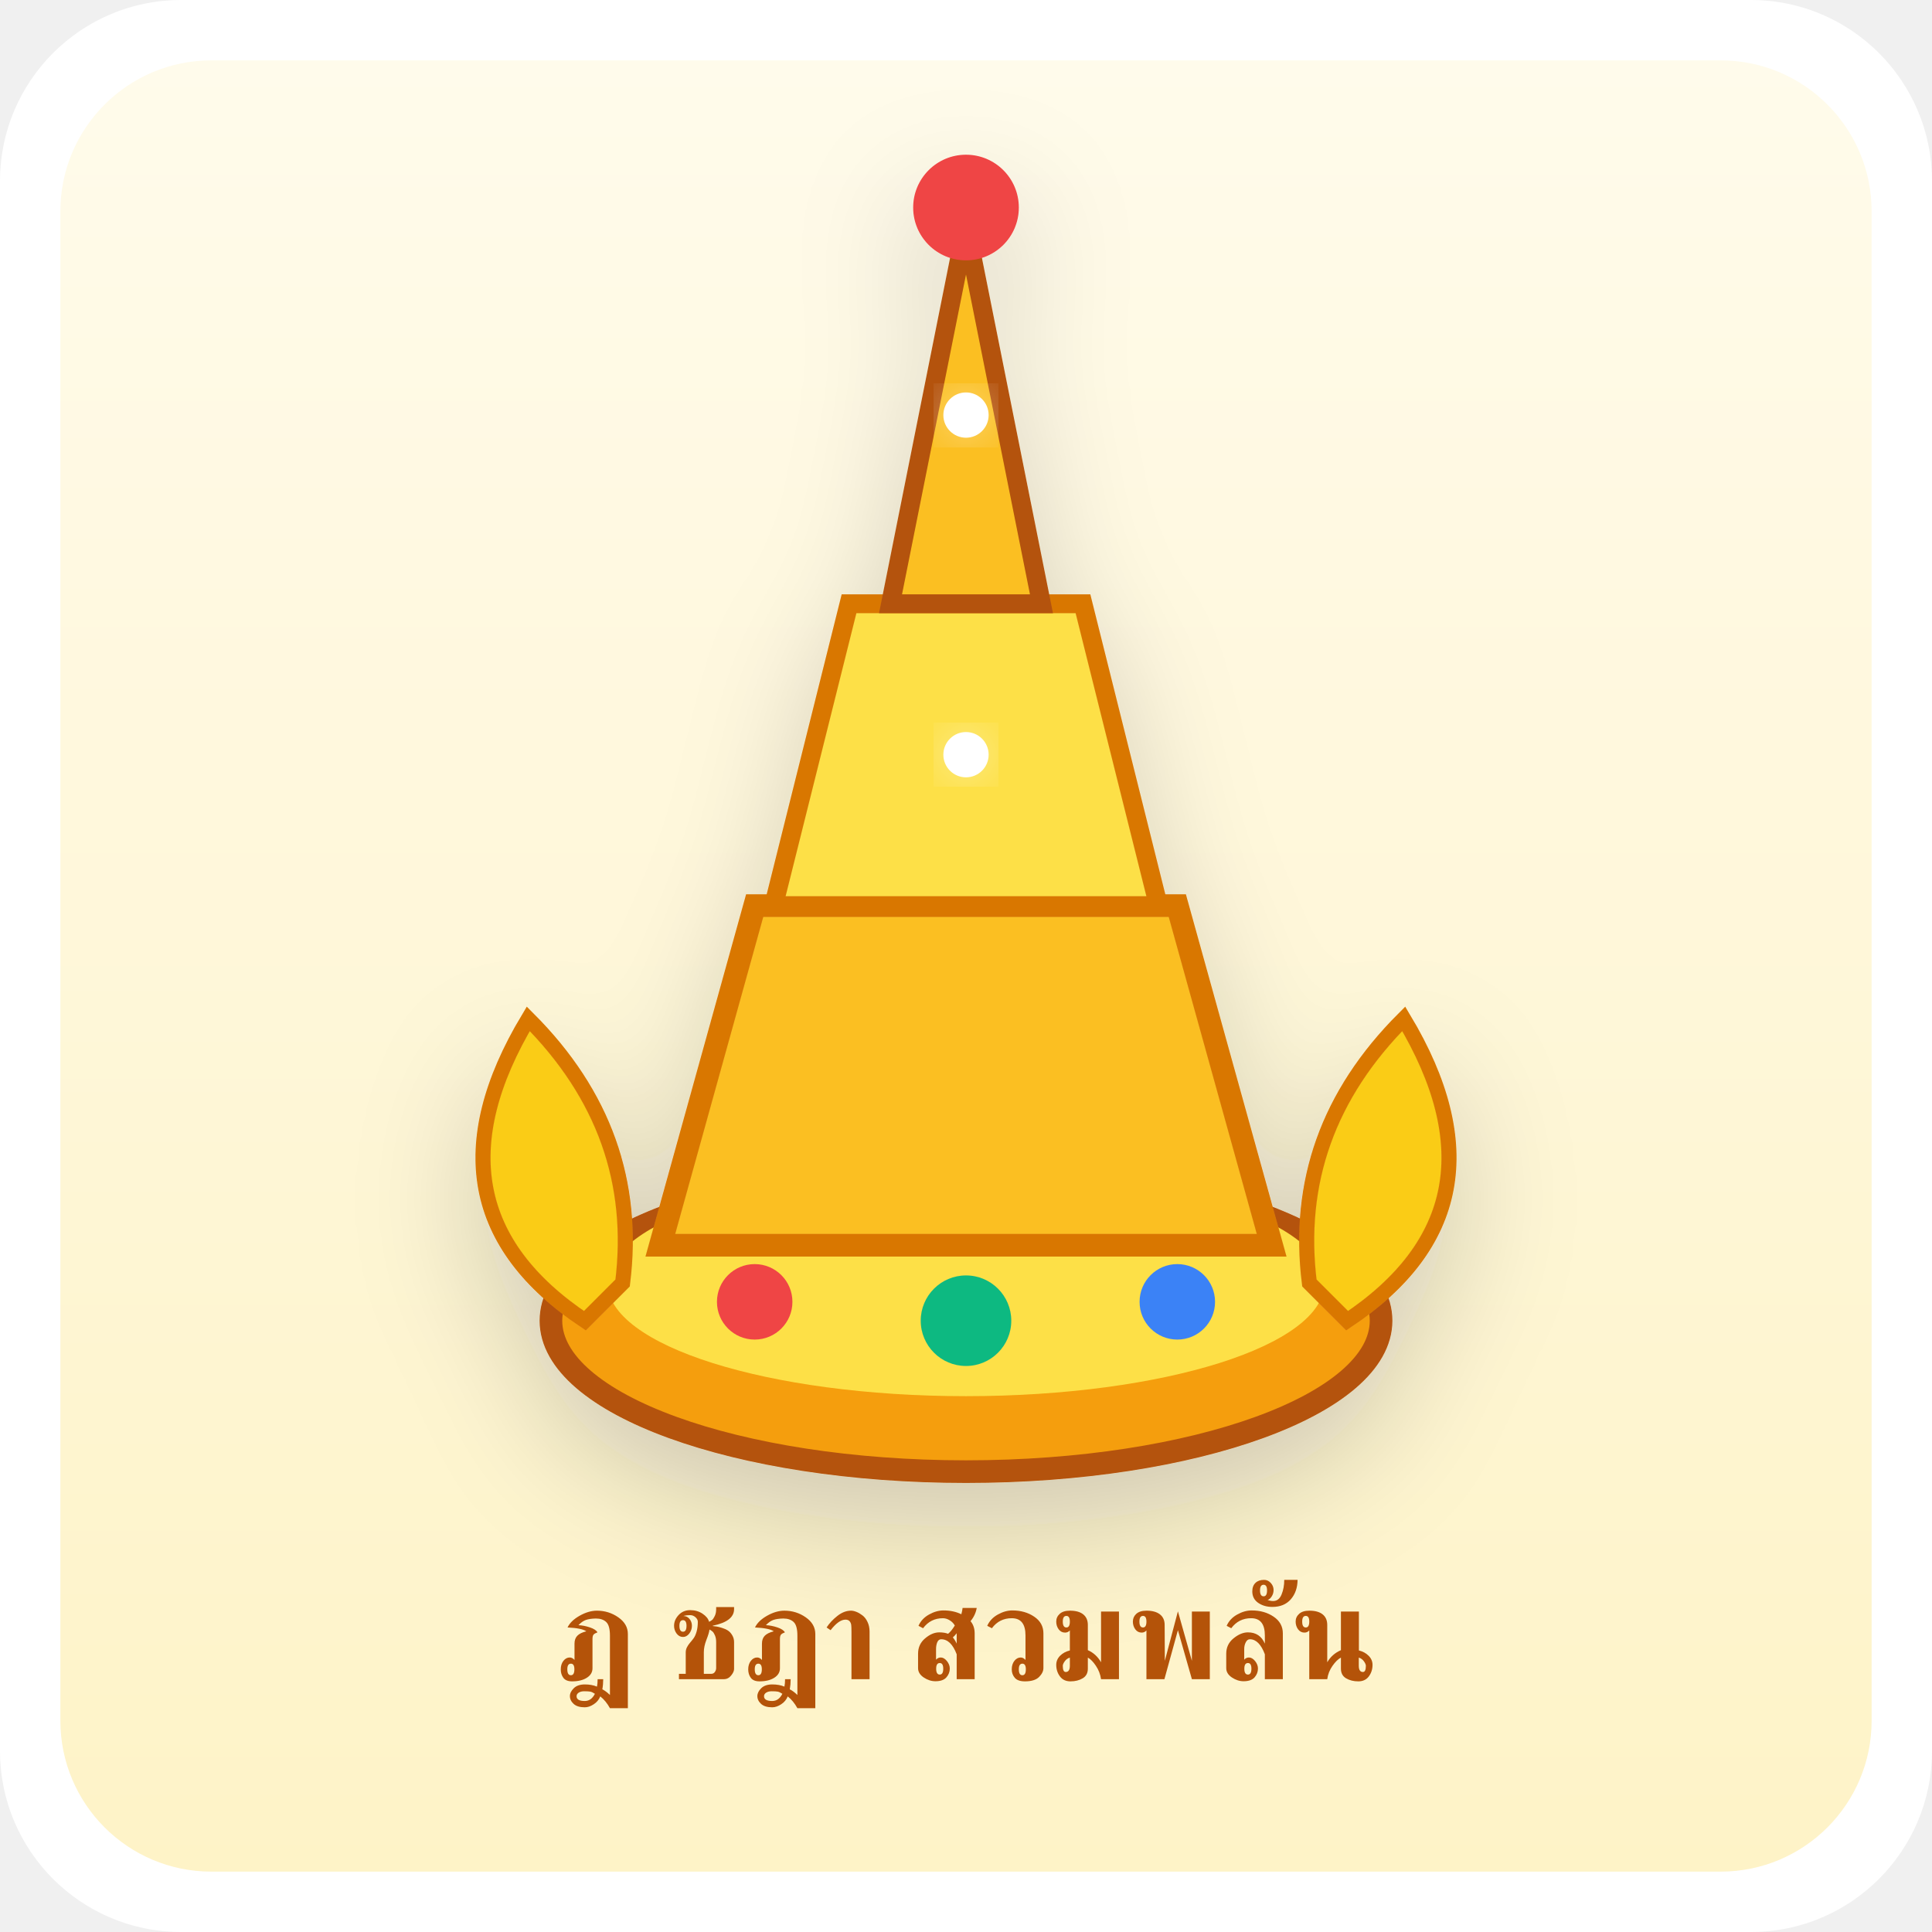
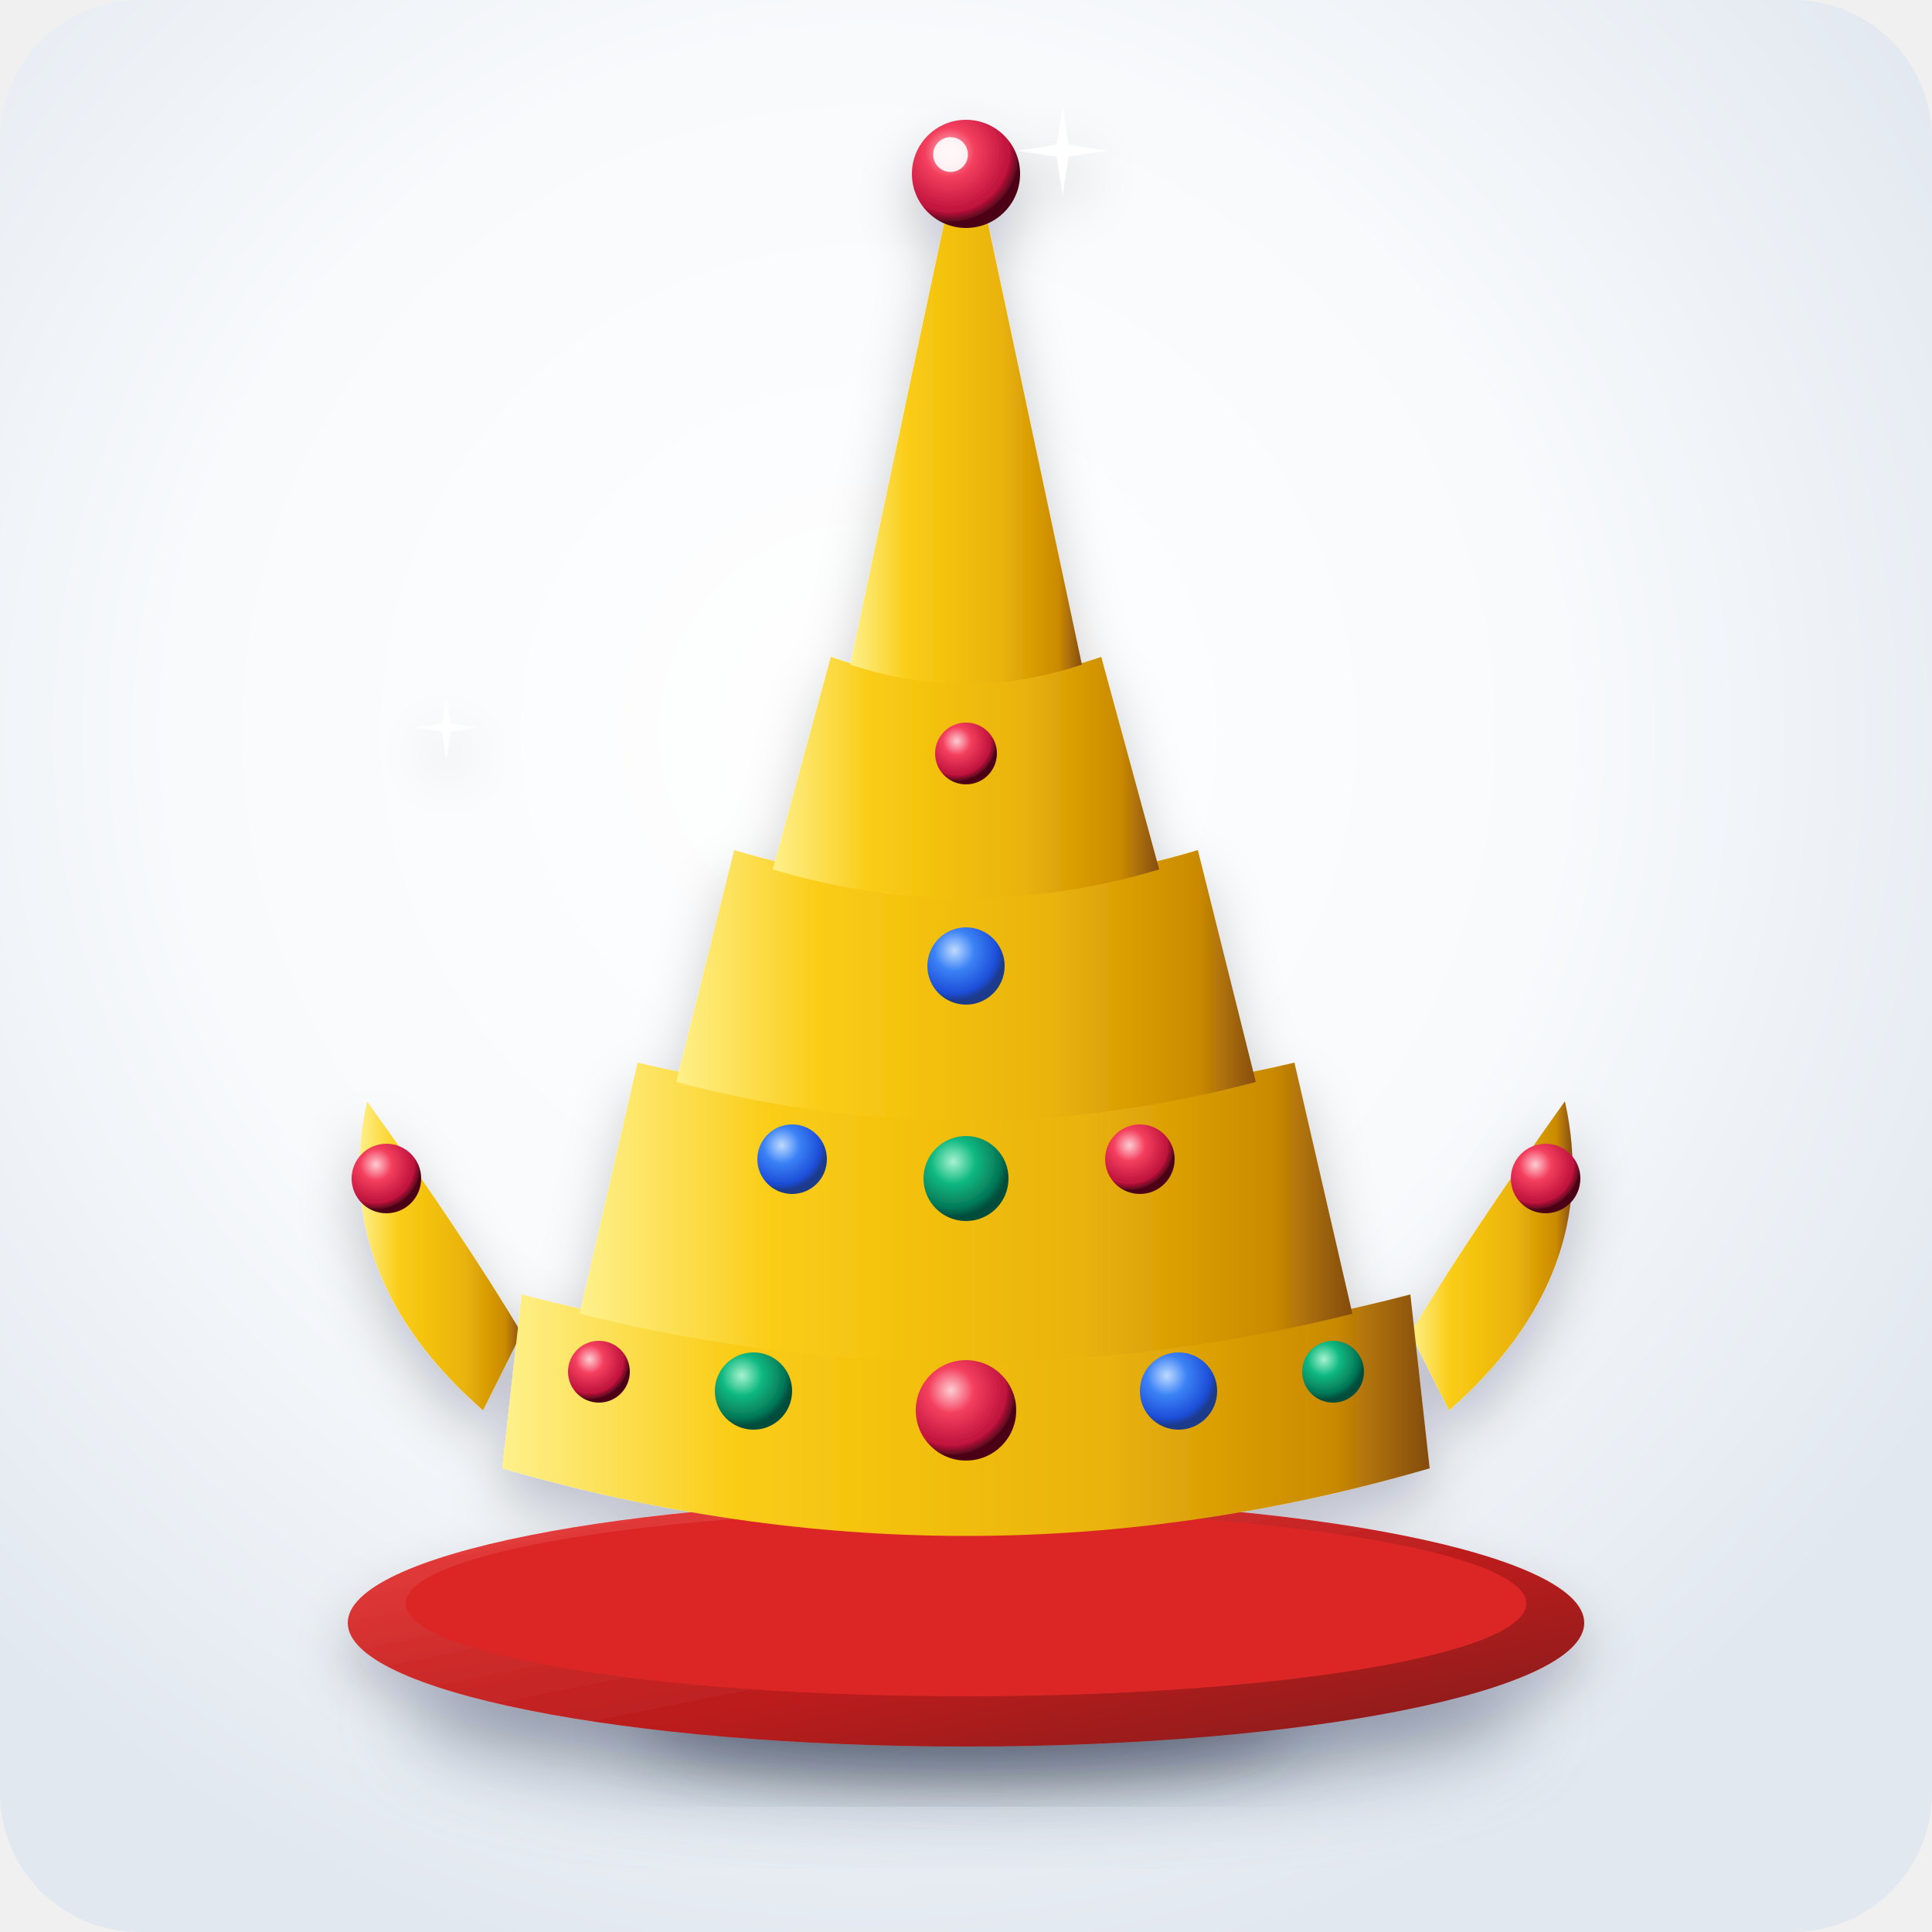
- <svg xmlns="http://www.w3.org/2000/svg" viewBox="0 0 512 512" width="100%" height="100%">
+ <svg xmlns="http://www.w3.org/2000/svg" viewBox="0 0 500 500" width="100%" height="100%">
  <defs>
-     <filter id="dropShadow" x="-15%" y="-15%" width="130%" height="130%">
-       <feDropShadow dx="0" dy="12" stdDeviation="16" flood-color="#0f172a" flood-opacity="0.18" />
+     <radialGradient id="bgGlow" cx="45%" cy="38%" r="65%">
+       <stop offset="0%" stop-color="#ffffff" />
+       <stop offset="55%" stop-color="#f8fafc" />
+       <stop offset="100%" stop-color="#e2e8f0" />
+     </radialGradient>
+     <filter id="groundShadow" x="-30%" y="-30%" width="160%" height="160%">
+       <feGaussianBlur stdDeviation="9" />
+     </filter>
+     <filter id="clayShadow" x="-25%" y="-25%" width="150%" height="150%">
+       <feDropShadow dx="0" dy="7" stdDeviation="7" flood-color="#0f172a" flood-opacity="0.22" />
    </filter>
    <filter id="softGlow" x="-20%" y="-20%" width="140%" height="140%">
-       <feGaussianBlur stdDeviation="8" result="blur" />
+       <feGaussianBlur stdDeviation="3" result="blur" />
      <feComposite in="SourceGraphic" in2="blur" operator="over" />
    </filter>
-     <linearGradient id="bgWarm" x1="0" y1="0" x2="0" y2="1">
-       <stop offset="0%" stop-color="#fffbeb" />
-       <stop offset="100%" stop-color="#fef3c7" />
+     <linearGradient id="goldCrownMain" x1="0%" y1="0%" x2="100%" y2="0%">
+       <stop offset="0%" stop-color="#fef08a" />
+       <stop offset="25%" stop-color="#facc15" />
+       <stop offset="65%" stop-color="#eab308" />
+       <stop offset="90%" stop-color="#ca8a04" />
+       <stop offset="100%" stop-color="#854d0e" />
    </linearGradient>
-     <linearGradient id="bgSky" x1="0" y1="0" x2="0" y2="1">
-       <stop offset="0%" stop-color="#f0f9ff" />
-       <stop offset="100%" stop-color="#e0f2fe" />
-     </linearGradient>
-     <linearGradient id="bgRose" x1="0" y1="0" x2="0" y2="1">
-       <stop offset="0%" stop-color="#fff1f2" />
-       <stop offset="100%" stop-color="#ffe4e6" />
-     </linearGradient>
-     <linearGradient id="bgEmerald" x1="0" y1="0" x2="0" y2="1">
-       <stop offset="0%" stop-color="#ecfdf5" />
-       <stop offset="100%" stop-color="#d1fae5" />
-     </linearGradient>
-     <linearGradient id="bgPurple" x1="0" y1="0" x2="0" y2="1">
-       <stop offset="0%" stop-color="#faf5ff" />
-       <stop offset="100%" stop-color="#f3e8ff" />
+     <radialGradient id="rubyGem" cx="35%" cy="30%" r="65%">
+       <stop offset="0%" stop-color="#fecdd3" />
+       <stop offset="35%" stop-color="#f43f5e" />
+       <stop offset="85%" stop-color="#be123c" />
+       <stop offset="100%" stop-color="#4c0519" />
+     </radialGradient>
+     <radialGradient id="emeraldGem" cx="35%" cy="30%" r="65%">
+       <stop offset="0%" stop-color="#a7f3d0" />
+       <stop offset="40%" stop-color="#10b981" />
+       <stop offset="85%" stop-color="#047857" />
+       <stop offset="100%" stop-color="#064e3b" />
+     </radialGradient>
+     <radialGradient id="sapphireGem" cx="35%" cy="30%" r="65%">
+       <stop offset="0%" stop-color="#bfdbfe" />
+       <stop offset="40%" stop-color="#3b82f6" />
+       <stop offset="85%" stop-color="#1d4ed8" />
+       <stop offset="100%" stop-color="#1e3a8a" />
+     </radialGradient>
+     <linearGradient id="cushionRed" x1="0%" y1="0%" x2="100%" y2="100%">
+       <stop offset="0%" stop-color="#ef4444" />
+       <stop offset="60%" stop-color="#b91c1c" />
+       <stop offset="100%" stop-color="#7f1d1d" />
    </linearGradient>
  </defs>
-   <rect width="512" height="512" rx="48" fill="#ffffff" />
-   <rect x="16" y="16" width="480" height="480" rx="40" fill="url(#bgWarm)" />
-   <g filter="url(#dropShadow)">
-     <ellipse cx="256" cy="350" rx="110" ry="40" fill="#f59e0b" stroke="#b45309" stroke-width="6" />
-     <ellipse cx="256" cy="340" rx="95" ry="30" fill="#fde047" />
-     <circle cx="200" cy="345" r="10" fill="#ef4444" />
-     <circle cx="256" cy="350" r="12" fill="#10b981" />
-     <circle cx="312" cy="345" r="10" fill="#3b82f6" />
-     <path d="M 175 330 L 200 240 L 312 240 L 337 330 Z" fill="#fbbf24" stroke="#d97706" stroke-width="6" />
-     <path d="M 205 240 L 225 160 L 287 160 L 307 240 Z" fill="#fde047" stroke="#d97706" stroke-width="5" />
-     <path d="M 236 160 L 256 60 L 276 160 Z" fill="#fbbf24" stroke="#b45309" stroke-width="5" />
-     <circle cx="256" cy="55" r="14" fill="#ef4444" />
-     <path d="M 155 350 Q 110 320 140 270 Q 170 300 165 340 Z" fill="#facc15" stroke="#d97706" stroke-width="4" />
-     <path d="M 357 350 Q 402 320 372 270 Q 342 300 347 340 Z" fill="#facc15" stroke="#d97706" stroke-width="4" />
+   <rect width="500" height="500" rx="36" fill="url(#bgGlow)" />
+   <ellipse cx="250" cy="445" rx="145" ry="24" fill="#64748b" opacity="0.35" filter="url(#groundShadow)" />
+   <ellipse cx="250" cy="445" rx="85" ry="14" fill="#1e293b" opacity="0.45" filter="url(#groundShadow)" />
+   <g filter="url(#clayShadow)">
+     <ellipse cx="250" cy="420" rx="160" ry="32" fill="url(#cushionRed)" />
+     <ellipse cx="250" cy="415" rx="145" ry="24" fill="#dc2626" />
+     <path d="M 125 365 Q 85 330 95 285 Q 120 320 135 345 Z" fill="url(#goldCrownMain)" />
+     <circle cx="100" cy="305" r="9" fill="url(#rubyGem)" />
+     <path d="M 375 365 Q 415 330 405 285 Q 380 320 365 345 Z" fill="url(#goldCrownMain)" />
+     <circle cx="400" cy="305" r="9" fill="url(#rubyGem)" />
+     <path d="M 130 380 Q 250 415 370 380 L 365 335 Q 250 365 135 335 Z" fill="url(#goldCrownMain)" />
+     <path d="M 150 340 Q 250 365 350 340 L 335 275 Q 250 295 165 275 Z" fill="url(#goldCrownMain)" />
+     <path d="M 175 280 Q 250 300 325 280 L 310 220 Q 250 238 190 220 Z" fill="url(#goldCrownMain)" />
+     <path d="M 200 225 Q 250 240 300 225 L 285 170 Q 250 182 215 170 Z" fill="url(#goldCrownMain)" />
+     <path d="M 220 172 Q 250 182 280 172 L 254 50 Q 250 45 246 50 Z" fill="url(#goldCrownMain)" />
+     <circle cx="250" cy="45" r="14" fill="url(#rubyGem)" />
+     <circle cx="246" cy="40" r="4.5" fill="#ffffff" opacity="0.9" />
+     <circle cx="250" cy="365" r="13" fill="url(#rubyGem)" />
+     <circle cx="195" cy="360" r="10" fill="url(#emeraldGem)" />
+     <circle cx="305" cy="360" r="10" fill="url(#sapphireGem)" />
+     <circle cx="155" cy="355" r="8" fill="url(#rubyGem)" />
+     <circle cx="345" cy="355" r="8" fill="url(#emeraldGem)" />
+     <circle cx="250" cy="305" r="11" fill="url(#emeraldGem)" />
+     <circle cx="205" cy="300" r="9" fill="url(#sapphireGem)" />
+     <circle cx="295" cy="300" r="9" fill="url(#rubyGem)" />
+     <circle cx="250" cy="250" r="10" fill="url(#sapphireGem)" />
+     <circle cx="250" cy="195" r="8" fill="url(#rubyGem)" />
+     <g fill="#ffffff" opacity="0.95">
+       <path d="M 250 15 L 253 35 L 273 38 L 253 41 L 250 61 L 247 41 L 227 38 L 247 35 Z" transform="scale(0.5) translate(300, 40)" />
+       <path d="M 250 15 L 253 35 L 273 38 L 253 41 L 250 61 L 247 41 L 227 38 L 247 35 Z" transform="scale(0.35) translate(80, 500)" />
+     </g>
  </g>
-   <circle cx="256" cy="110" r="6" fill="#ffffff" filter="url(#softGlow)" />
-   <circle cx="256" cy="200" r="6" fill="#ffffff" filter="url(#softGlow)" />
-   <text x="256" y="445" font-family="'Sarabun', sans-serif" font-size="34" font-weight="bold" fill="#b45309" text-anchor="middle">ฎ ชฎา สวมพลัน</text>
</svg>
